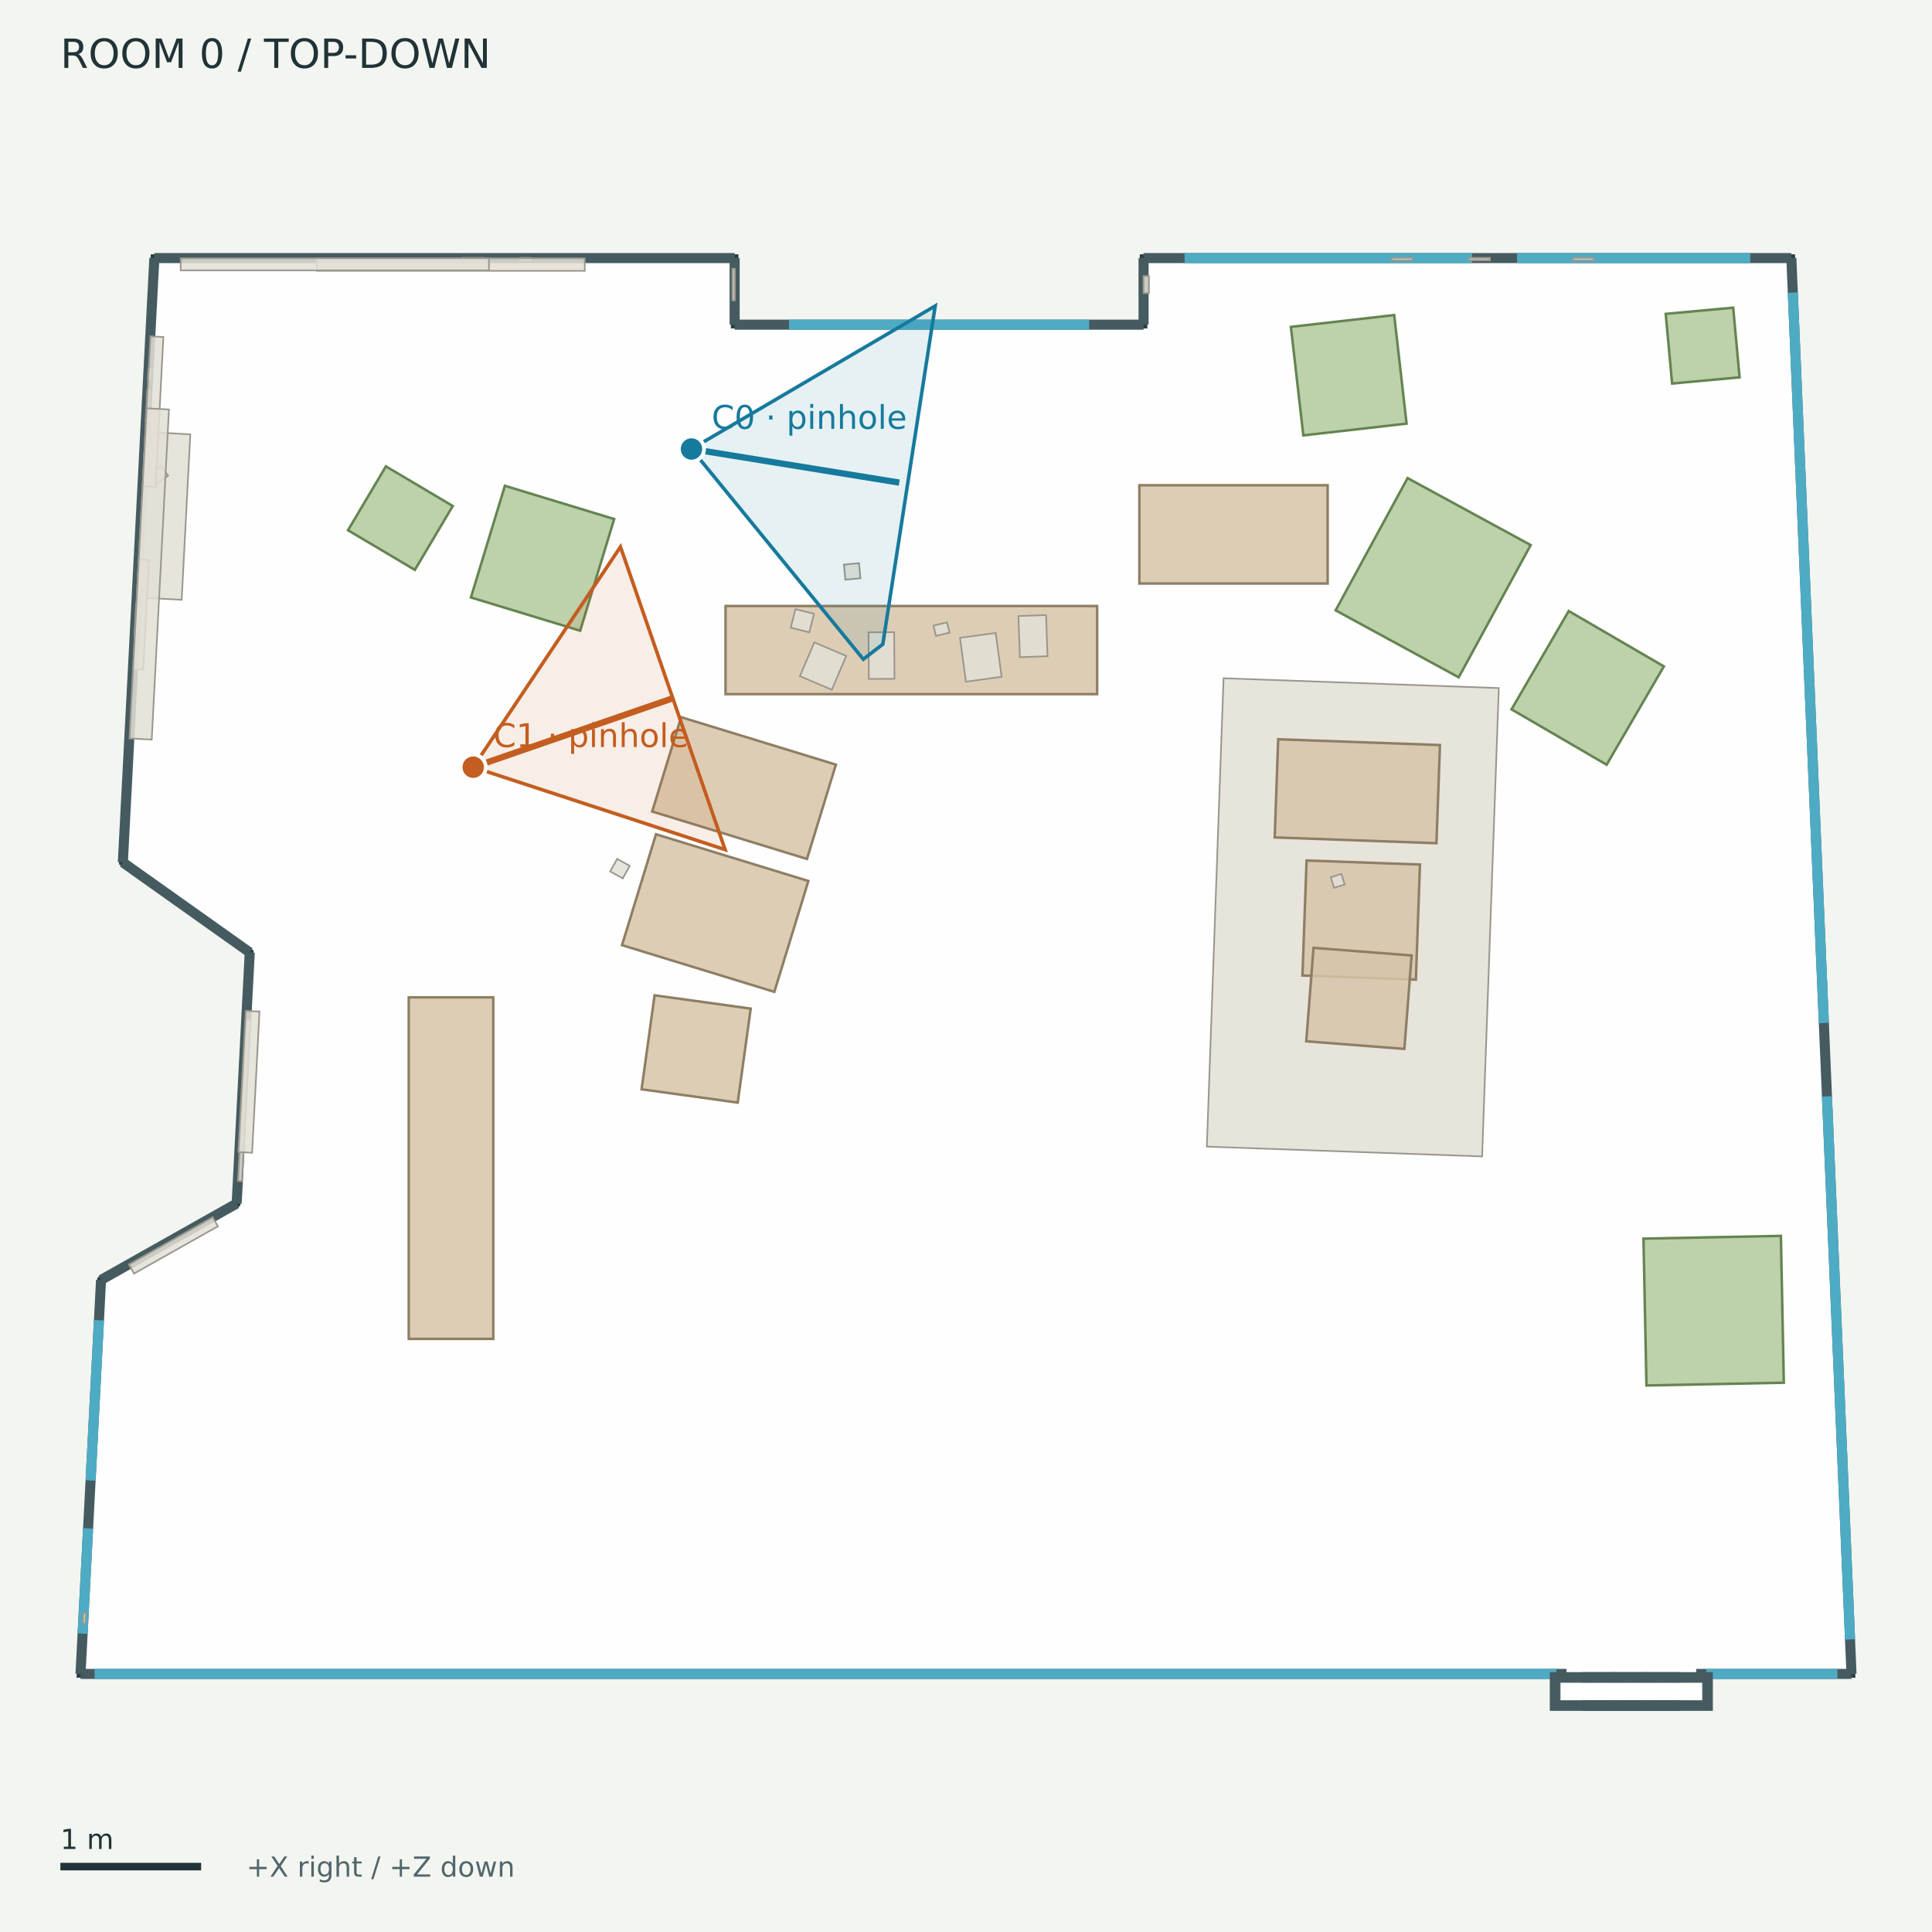
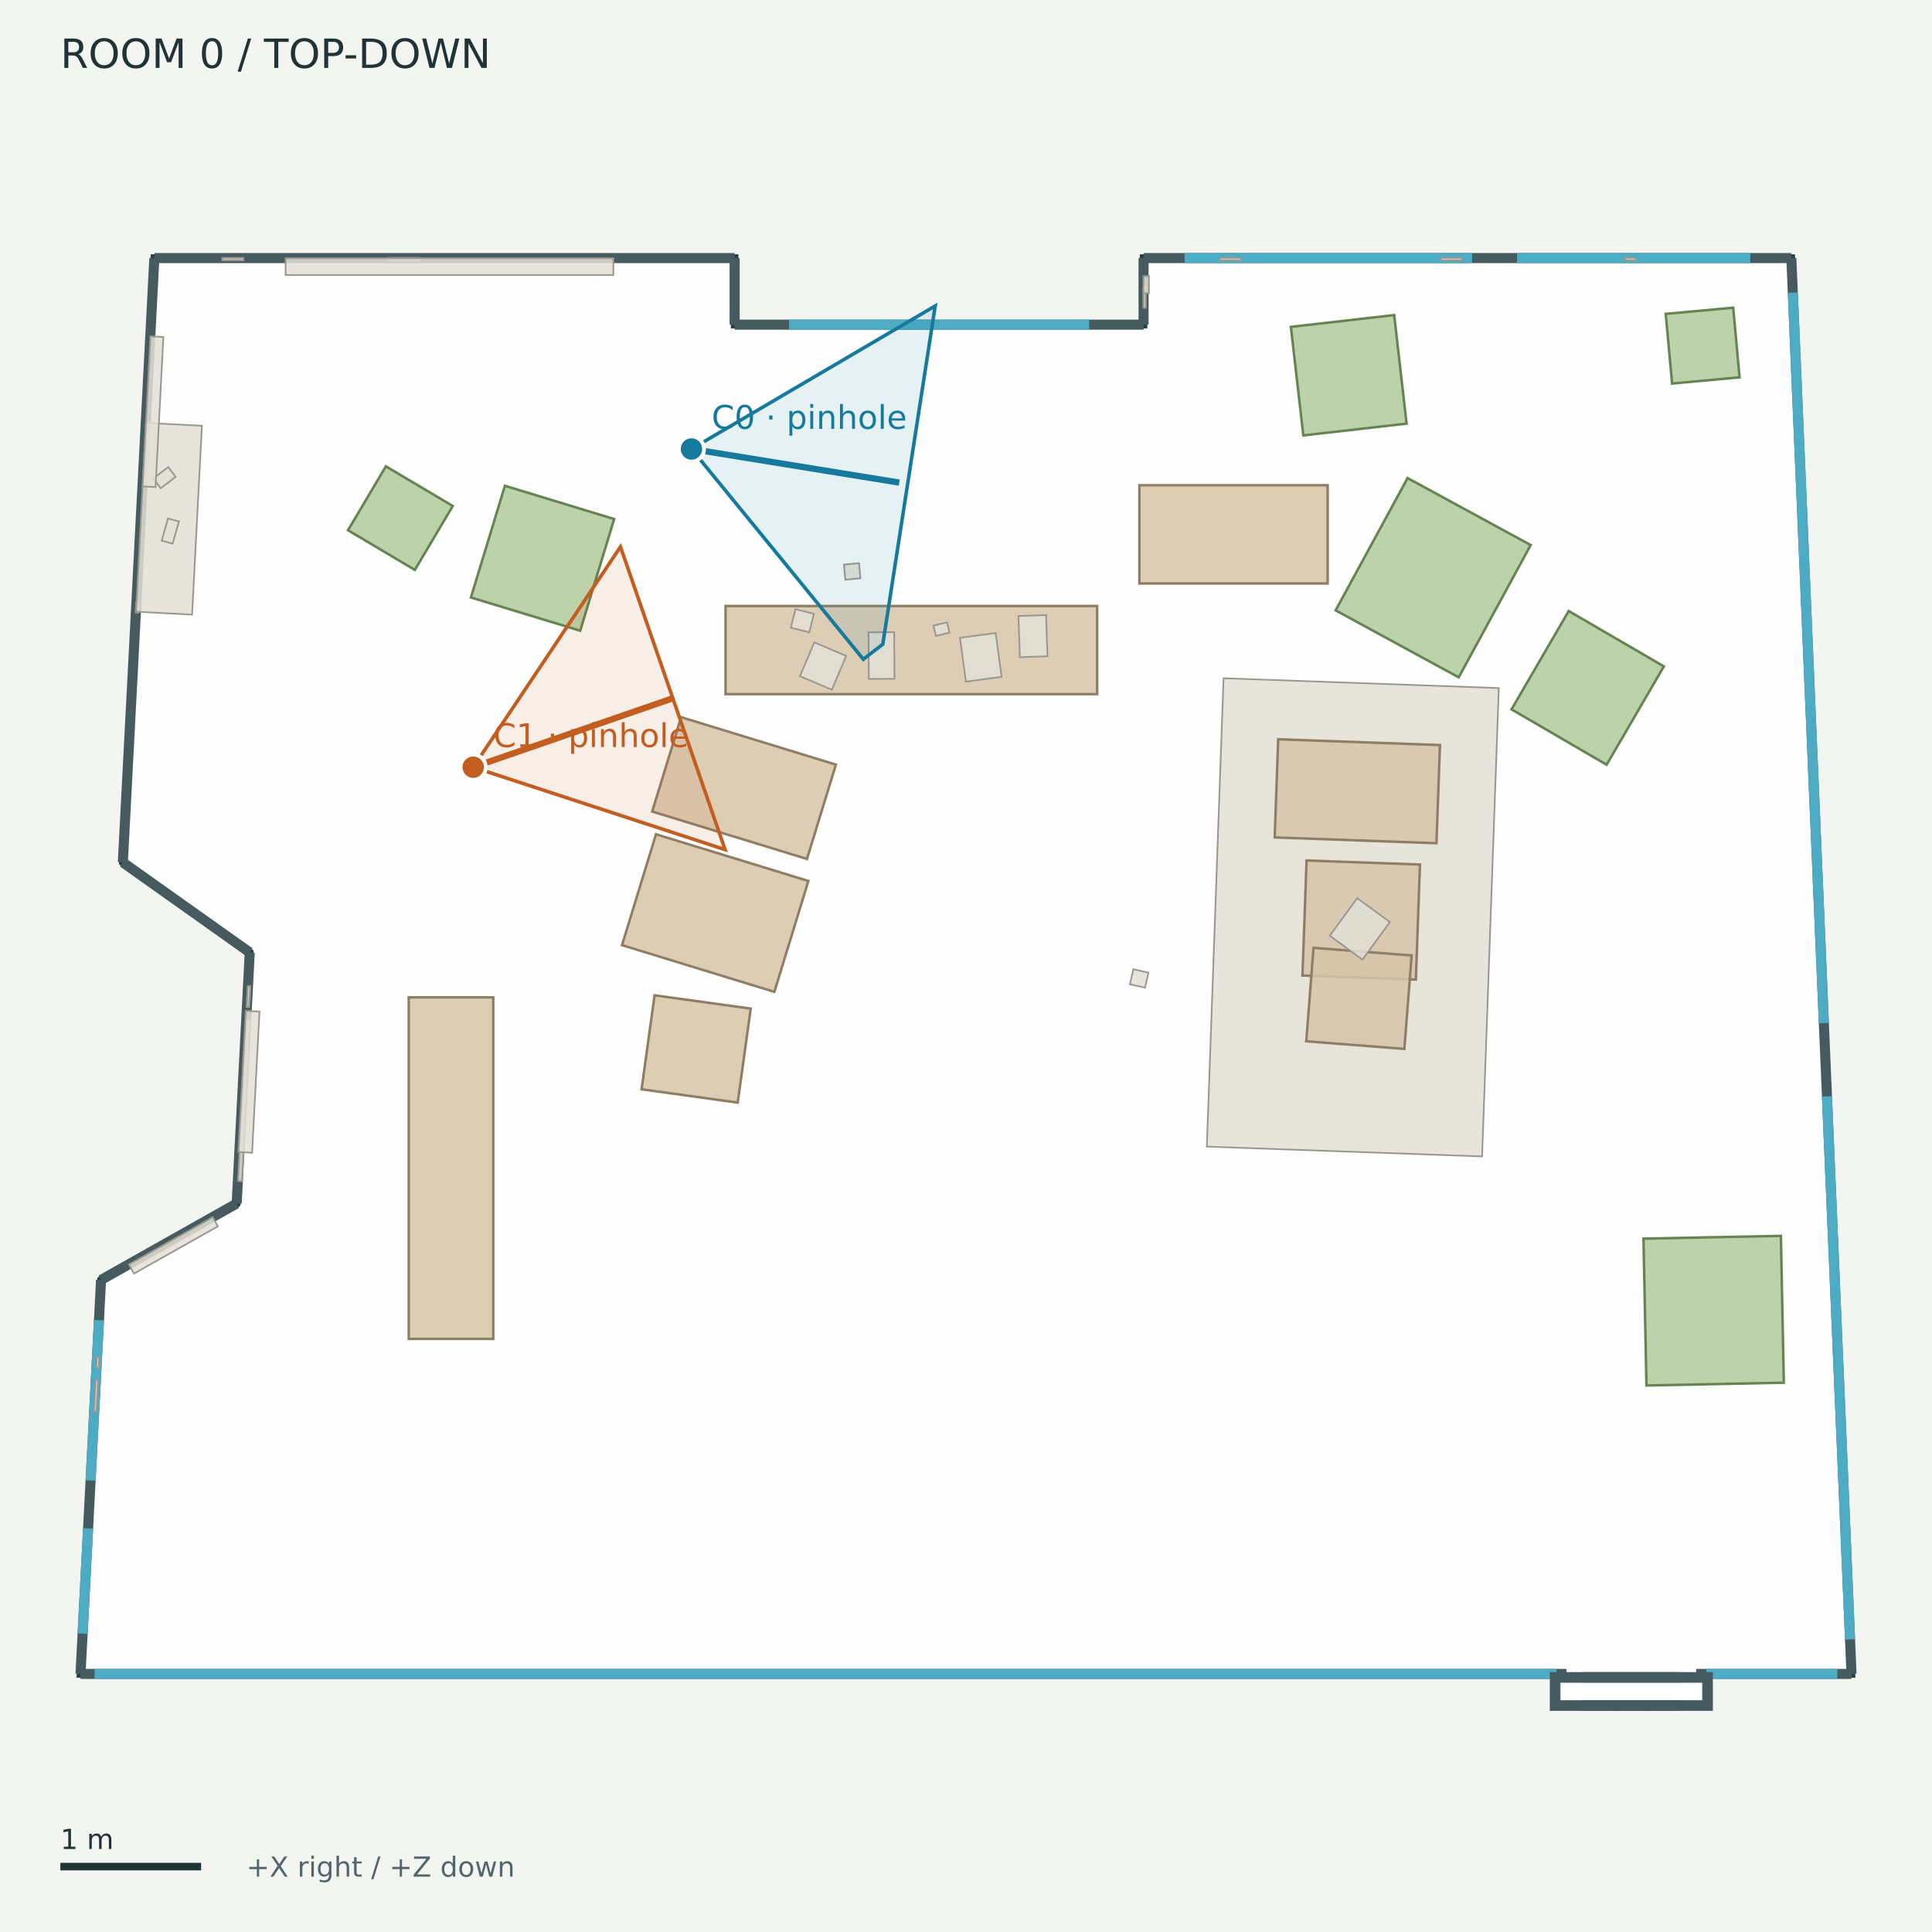
<svg xmlns="http://www.w3.org/2000/svg" width="768" height="768" viewBox="0 0 768 768">
  <rect width="100%" height="100%" fill="#f3f5f1" />
  <g font-family="DejaVu Sans">
    <defs>
      <clipPath id="map">
        <rect x="12" y="42" width="744" height="680" />
      </clipPath>
    </defs>
    <text x="24.00" y="27.00" font-size="16" fill="#203337">ROOM 0  /  TOP-DOWN</text>
    <g clip-path="url(#map)">
      <polygon points="61.36,102.59 292.03,102.59 292.03,129.06 454.58,129.06 454.58,102.59 712.09,102.59 736.00,665.41 32.00,665.41 40.17,508.79 94.08,478.42 99.28,378.62 48.83,342.81" fill="#ffffff" fill-opacity="0.85" stroke="#293f43" stroke-width="3" />
      <polyline points="61.36,102.59 292.03,102.59" fill="#455b60" fill-opacity="0.85" stroke="#455b60" stroke-width="4" />
      <polyline points="292.03,102.59 292.03,129.06" fill="#455b60" fill-opacity="0.85" stroke="#455b60" stroke-width="4" />
      <polyline points="292.03,129.06 454.58,129.06" fill="#455b60" fill-opacity="0.85" stroke="#455b60" stroke-width="4" />
      <polyline points="454.58,129.06 454.58,102.59" fill="#455b60" fill-opacity="0.85" stroke="#455b60" stroke-width="4" />
      <polyline points="454.58,102.59 712.09,102.59" fill="#455b60" fill-opacity="0.85" stroke="#455b60" stroke-width="4" />
      <polyline points="712.09,102.59 736.00,665.41" fill="#455b60" fill-opacity="0.85" stroke="#455b60" stroke-width="4" />
      <polyline points="736.00,665.41 32.00,665.41" fill="#455b60" fill-opacity="0.85" stroke="#455b60" stroke-width="4" />
      <polyline points="32.00,665.41 40.17,508.79" fill="#455b60" fill-opacity="0.85" stroke="#455b60" stroke-width="4" />
      <polyline points="40.17,508.79 94.08,478.42" fill="#455b60" fill-opacity="0.85" stroke="#455b60" stroke-width="4" />
      <polyline points="94.08,478.42 99.28,378.62" fill="#455b60" fill-opacity="0.85" stroke="#455b60" stroke-width="4" />
      <polyline points="99.28,378.62 48.83,342.81" fill="#455b60" fill-opacity="0.85" stroke="#455b60" stroke-width="4" />
      <polyline points="48.83,342.81 61.36,102.59" fill="#455b60" fill-opacity="0.85" stroke="#455b60" stroke-width="4" />
      <polyline points="313.65,129.06 432.97,129.06" fill="none" fill-opacity="0.85" stroke="#4eabc4" stroke-width="4" />
      <polyline points="470.91,102.59 585.17,102.59" fill="none" fill-opacity="0.85" stroke="#4eabc4" stroke-width="4" />
      <polyline points="603.03,102.59 695.76,102.59" fill="none" fill-opacity="0.85" stroke="#4eabc4" stroke-width="4" />
      <polyline points="712.67,116.30 725.01,406.67" fill="none" fill-opacity="0.85" stroke="#4eabc4" stroke-width="4" />
      <polyline points="726.24,435.83 735.42,651.70" fill="none" fill-opacity="0.85" stroke="#4eabc4" stroke-width="4" />
      <polyline points="32.84,649.39 35.02,607.54" fill="none" fill-opacity="0.85" stroke="#4eabc4" stroke-width="4" />
      <polyline points="36.01,588.50 39.34,524.81" fill="none" fill-opacity="0.85" stroke="#4eabc4" stroke-width="4" />
      <polyline points="37.60,665.41 618.68,665.41" fill="none" fill-opacity="0.85" stroke="#4eabc4" stroke-width="4" />
      <polyline points="678.28,665.41 730.40,665.41" fill="none" fill-opacity="0.85" stroke="#4eabc4" stroke-width="4" />
      <polyline points="622.71,665.41 674.25,665.41" fill="none" fill-opacity="0.85" stroke="#ffffff" stroke-width="5" />
      <polygon points="618.07,666.70 640.41,666.70 640.41,678.09 618.07,678.09" fill="#455b60" fill-opacity="0.85" stroke="#455b60" stroke-width="4" />
      <polygon points="630.90,666.70 653.24,666.70 653.24,678.09 630.90,678.09" fill="#455b60" fill-opacity="0.85" stroke="#455b60" stroke-width="4" />
      <polygon points="643.72,666.70 666.06,666.70 666.06,678.09 643.72,678.09" fill="#455b60" fill-opacity="0.85" stroke="#455b60" stroke-width="4" />
      <polygon points="656.55,666.70 678.89,666.70 678.89,678.09 656.55,678.09" fill="#455b60" fill-opacity="0.85" stroke="#455b60" stroke-width="4" />
      <polygon points="622.83,671.45 674.13,671.45 674.13,673.33 622.83,673.33" fill="none" fill-opacity="0.85" stroke="#ffffff" stroke-width="5" />
      <polygon points="288.42,240.90 436.13,240.90 436.13,275.93 288.42,275.93" fill="#d7c4a8" fill-opacity="0.85" stroke="#8e7e64" stroke-width="1" />
      <polygon points="452.92,192.89 527.76,192.89 527.76,231.95 452.92,231.95" fill="#d7c4a8" fill-opacity="0.85" stroke="#8e7e64" stroke-width="1" />
      <polygon points="260.77,331.64 321.34,350.21 307.82,394.28 247.26,375.71" fill="#d7c4a8" fill-opacity="0.85" stroke="#8e7e64" stroke-width="1" />
      <polygon points="270.76,285.09 332.28,303.95 320.78,341.45 259.26,322.59" fill="#d7c4a8" fill-opacity="0.85" stroke="#8e7e64" stroke-width="1" />
      <polygon points="260.21,395.65 298.42,400.94 293.25,438.30 255.04,433.01" fill="#d7c4a8" fill-opacity="0.85" stroke="#8e7e64" stroke-width="1" />
      <polygon points="162.49,532.23 162.49,396.46 196.08,396.46 196.08,532.23" fill="#d7c4a8" fill-opacity="0.85" stroke="#8e7e64" stroke-width="1" />
      <polygon points="654.49,550.75 653.31,492.38 707.93,491.28 709.10,549.65" fill="#b1c99c" fill-opacity="0.85" stroke="#648451" stroke-width="1" />
      <polygon points="688.97,122.31 691.51,150.00 664.69,152.46 662.15,124.77" fill="#b1c99c" fill-opacity="0.85" stroke="#648451" stroke-width="1" />
      <polygon points="153.40,185.38 179.98,201.14 164.91,226.54 138.34,210.78" fill="#b1c99c" fill-opacity="0.85" stroke="#648451" stroke-width="1" />
      <polygon points="187.20,237.50 200.71,193.11 244.14,206.33 230.63,250.72" fill="#b1c99c" fill-opacity="0.85" stroke="#648451" stroke-width="1" />
      <polygon points="559.14,168.39 518.09,173.08 513.15,129.94 554.21,125.24" fill="#b1c99c" fill-opacity="0.85" stroke="#648451" stroke-width="1" />
      <polygon points="579.86,269.25 530.93,242.62 559.54,190.05 608.47,216.67" fill="#b1c99c" fill-opacity="0.85" stroke="#648451" stroke-width="1" />
      <polygon points="600.85,281.98 623.59,242.89 661.41,264.90 638.66,303.99" fill="#b1c99c" fill-opacity="0.85" stroke="#648451" stroke-width="1" />
      <polygon points="486.38,269.61 595.80,273.52 589.16,459.70 479.74,455.80" fill="#e3dfd6" fill-opacity="0.85" stroke="#9a978e" stroke-width="0.65" />
      <polygon points="519.38,342.06 564.46,343.67 562.83,389.40 517.75,387.79" fill="#d7c4a8" fill-opacity="0.85" stroke="#8e7e64" stroke-width="1" />
      <polygon points="508.10,293.87 572.41,296.17 571.01,335.19 506.71,332.89" fill="#d7c4a8" fill-opacity="0.85" stroke="#8e7e64" stroke-width="1" />
      <polygon points="522.15,376.78 561.14,379.81 558.26,416.96 519.26,413.93" fill="#d7c4a8" fill-opacity="0.85" stroke="#8e7e64" stroke-width="1" />
-       <polygon points="625.20,102.50 633.59,102.50 633.59,103.50 625.20,103.50" fill="#e3dfd6" fill-opacity="0.85" stroke="#9a978e" stroke-width="0.65" />
-       <polygon points="183.74,102.50 192.14,102.50 192.14,103.50 183.74,103.50" fill="#e3dfd6" fill-opacity="0.85" stroke="#9a978e" stroke-width="0.65" />
-       <polygon points="583.86,102.50 592.26,102.50 592.26,103.50 583.86,103.50" fill="#e3dfd6" fill-opacity="0.85" stroke="#9a978e" stroke-width="0.65" />
-       <polygon points="553.19,102.50 561.58,102.50 561.58,103.50 553.19,103.50" fill="#e3dfd6" fill-opacity="0.85" stroke="#9a978e" stroke-width="0.65" />
-       <polygon points="32.95,645.35 33.17,641.16 34.18,641.22 33.96,645.41" fill="#e3dfd6" fill-opacity="0.85" stroke="#9a978e" stroke-width="0.65" />
-       <polygon points="58.75,150.88 58.97,146.69 59.97,146.74 59.76,150.93" fill="#e3dfd6" fill-opacity="0.85" stroke="#9a978e" stroke-width="0.65" />
-       <polygon points="57.87,167.71 58.53,155.14 59.53,155.19 58.88,167.76" fill="#e3dfd6" fill-opacity="0.85" stroke="#9a978e" stroke-width="0.65" />
-       <polygon points="292.13,106.83 292.13,119.42 291.12,119.42 291.12,106.83" fill="#e3dfd6" fill-opacity="0.85" stroke="#9a978e" stroke-width="0.65" />
-       <polygon points="53.46,252.32 54.11,239.75 55.12,239.80 54.46,252.37" fill="#e3dfd6" fill-opacity="0.85" stroke="#9a978e" stroke-width="0.65" />
-       <polygon points="530.31,352.92 529.02,348.70 533.24,347.41 534.53,351.63" fill="#e3dfd6" fill-opacity="0.85" stroke="#9a978e" stroke-width="0.65" />
+       <polygon points="38.25,543.71 38.47,539.52 39.48,539.57 39.26,543.76" fill="#e3dfd6" fill-opacity="0.85" stroke="#9a978e" stroke-width="0.65" />
+       <polygon points="645.98,102.50 650.18,102.50 650.18,103.50 645.98,103.50" fill="#e3dfd6" fill-opacity="0.85" stroke="#9a978e" stroke-width="0.65" />
+       <polygon points="37.35,561.13 38.00,548.56 39.01,548.61 38.35,561.19" fill="#e3dfd6" fill-opacity="0.85" stroke="#9a978e" stroke-width="0.65" />
+       <polygon points="454.49,122.39 454.49,114.00 455.50,114.00 455.50,122.39" fill="#e3dfd6" fill-opacity="0.85" stroke="#9a978e" stroke-width="0.65" />
+       <polygon points="154.29,102.50 166.88,102.50 166.88,103.50 154.29,103.50" fill="#e3dfd6" fill-opacity="0.85" stroke="#9a978e" stroke-width="0.65" />
+       <polygon points="484.88,102.50 493.28,102.50 493.28,103.50 484.88,103.50" fill="#e3dfd6" fill-opacity="0.85" stroke="#9a978e" stroke-width="0.65" />
+       <polygon points="95.08,457.46 95.51,449.07 96.52,449.13 96.08,457.51" fill="#e3dfd6" fill-opacity="0.85" stroke="#9a978e" stroke-width="0.65" />
+       <polygon points="98.23,397.08 98.44,392.89 99.45,392.94 99.23,397.13" fill="#e3dfd6" fill-opacity="0.85" stroke="#9a978e" stroke-width="0.65" />
+       <polygon points="88.39,102.50 96.78,102.50 96.78,103.50 88.39,103.50" fill="#e3dfd6" fill-opacity="0.85" stroke="#9a978e" stroke-width="0.65" />
+       <polygon points="572.75,102.50 581.14,102.50 581.14,103.50 572.75,103.50" fill="#e3dfd6" fill-opacity="0.85" stroke="#9a978e" stroke-width="0.65" />
+       <polygon points="53.92,243.54 54.13,239.35 55.14,239.40 54.92,243.59" fill="#e3dfd6" fill-opacity="0.85" stroke="#9a978e" stroke-width="0.65" />
+       <polygon points="552.50,366.53 541.59,381.46 528.60,371.98 539.52,357.04" fill="#e3dfd6" fill-opacity="0.85" stroke="#9a978e" stroke-width="0.65" />
      <polygon points="355.57,269.83 345.37,269.89 345.25,251.36 355.45,251.30" fill="#e3dfd6" fill-opacity="0.85" stroke="#9a978e" stroke-width="0.65" />
      <polygon points="416.40,260.86 405.42,261.25 404.84,244.88 415.83,244.50" fill="#e3dfd6" fill-opacity="0.85" stroke="#9a978e" stroke-width="0.65" />
      <polygon points="398.16,269.04 383.97,270.98 381.60,253.55 395.79,251.62" fill="#e3dfd6" fill-opacity="0.85" stroke="#9a978e" stroke-width="0.65" />
      <polygon points="323.69,255.35 336.38,260.75 330.66,274.18 317.98,268.78" fill="#e3dfd6" fill-opacity="0.85" stroke="#9a978e" stroke-width="0.65" />
      <polygon points="371.07,248.68 376.47,247.40 377.45,251.49 372.05,252.77" fill="#e3dfd6" fill-opacity="0.85" stroke="#9a978e" stroke-width="0.65" />
      <polygon points="321.72,251.36 314.35,249.52 316.19,242.15 323.56,243.99" fill="#e3dfd6" fill-opacity="0.85" stroke="#9a978e" stroke-width="0.65" />
      <polygon points="94.60,469.44 97.93,405.61 99.53,405.70 96.20,469.52" fill="#e3dfd6" fill-opacity="0.85" stroke="#9a978e" stroke-width="0.65" />
      <polygon points="51.23,502.63 84.55,483.85 86.60,487.49 53.28,506.27" fill="#e3dfd6" fill-opacity="0.85" stroke="#9a978e" stroke-width="0.65" />
-       <polygon points="54.38,237.49 57.81,171.71 75.65,172.64 72.22,238.42" fill="#e3dfd6" fill-opacity="0.85" stroke="#9a978e" stroke-width="0.65" />
-       <polygon points="206.84,102.50 211.03,102.50 211.03,103.50 206.84,103.50" fill="#e3dfd6" fill-opacity="0.85" stroke="#9a978e" stroke-width="0.65" />
-       <polygon points="125.96,102.65 232.45,102.65 232.45,107.67 125.96,107.67" fill="#e3dfd6" fill-opacity="0.85" stroke="#9a978e" stroke-width="0.65" />
-       <polygon points="63.87,185.17 66.84,189.05 60.91,193.60 57.93,189.72" fill="#e3dfd6" fill-opacity="0.85" stroke="#9a978e" stroke-width="0.65" />
-       <polygon points="52.90,265.97 55.17,222.41 59.21,222.62 56.94,266.18" fill="#e3dfd6" fill-opacity="0.85" stroke="#9a978e" stroke-width="0.65" />
+       <polygon points="98.06,400.30 98.50,391.92 99.50,391.97 99.06,400.35" fill="#e3dfd6" fill-opacity="0.85" stroke="#9a978e" stroke-width="0.65" />
+       <polygon points="54.09,243.16 58.00,168.09 80.27,169.25 76.36,244.33" fill="#e3dfd6" fill-opacity="0.85" stroke="#9a978e" stroke-width="0.65" />
+       <polygon points="113.54,102.65 243.82,102.65 243.82,109.33 113.54,109.33" fill="#e3dfd6" fill-opacity="0.85" stroke="#9a978e" stroke-width="0.65" />
+       <polygon points="66.85,185.67 69.83,189.55 63.89,194.11 60.92,190.23" fill="#e3dfd6" fill-opacity="0.85" stroke="#9a978e" stroke-width="0.65" />
+       <polygon points="66.79,206.08 71.13,207.31 68.63,216.13 64.28,214.90" fill="#e3dfd6" fill-opacity="0.85" stroke="#9a978e" stroke-width="0.65" />
      <polygon points="454.55,116.52 454.55,109.73 456.72,109.73 456.72,116.52" fill="#e3dfd6" fill-opacity="0.85" stroke="#9a978e" stroke-width="0.65" />
      <polygon points="56.69,193.33 59.80,133.69 64.95,133.96 61.84,193.60" fill="#e3dfd6" fill-opacity="0.85" stroke="#9a978e" stroke-width="0.65" />
      <polygon points="94.77,457.95 97.70,401.81 103.15,402.10 100.22,458.23" fill="#e3dfd6" fill-opacity="0.85" stroke="#9a978e" stroke-width="0.65" />
-       <polygon points="51.46,293.54 58.30,162.31 67.16,162.78 60.31,294.00" fill="#e3dfd6" fill-opacity="0.85" stroke="#9a978e" stroke-width="0.65" />
-       <polygon points="71.84,102.65 194.38,102.65 194.38,107.48 71.84,107.48" fill="#e3dfd6" fill-opacity="0.85" stroke="#9a978e" stroke-width="0.65" />
-       <polygon points="245.34,341.41 250.33,344.20 247.55,349.19 242.56,346.40" fill="#e3dfd6" fill-opacity="0.85" stroke="#9a978e" stroke-width="0.65" />
+       <polygon points="455.17,392.63 449.17,391.28 450.52,385.28 456.52,386.63" fill="#e3dfd6" fill-opacity="0.85" stroke="#9a978e" stroke-width="0.65" />
      <polygon points="336.04,230.44 335.47,224.44 341.47,223.87 342.04,229.87" fill="#e3dfd6" fill-opacity="0.85" stroke="#9a978e" stroke-width="0.65" />
      <g data-lens="pinhole">
        <polyline points="274.87,178.48 274.90,178.53 274.93,178.59 274.96,178.65 274.99,178.70 275.02,178.76 275.05,178.82 275.08,178.89 275.11,178.95 275.14,179.01 275.17,179.08 275.20,179.15 275.23,179.22 275.25,179.29 275.28,179.36 275.31,179.43 275.34,179.51 275.36,179.58 275.39,179.66 275.42,179.74 275.44,179.82 275.47,179.90 275.50,179.98 275.52,180.06 275.55,180.15 275.57,180.23 275.60,180.32 275.62,180.41 275.65,180.50 275.67,180.59 275.70,180.68 275.72,180.78 275.74,180.87" fill="none" stroke="#167a9d" opacity="0.65" stroke-width="1.5" />
        <polygon points="274.87,178.48 371.76,121.61 350.93,256.09 343.18,262.06" fill="#167a9d" fill-opacity="0.10" stroke="#167a9d" stroke-width="1.4" />
        <polyline points="274.87,178.48 357.47,191.84" fill="none" stroke="#167a9d" stroke-width="2.5" />
        <circle cx="274.874" cy="178.482" r="5" fill="#167a9d" stroke="white" stroke-width="1.5" />
        <text x="282.87" y="170.48" font-size="13" fill="#167a9d">C0 · pinhole</text>
      </g>
      <g data-lens="pinhole">
        <polyline points="188.11,304.97 188.11,305.00 188.10,305.04 188.09,305.08 188.08,305.13 188.07,305.18 188.05,305.24 188.03,305.31 188.00,305.38 187.98,305.45 187.95,305.54 187.91,305.62 187.88,305.71 187.84,305.81 187.79,305.92 187.75,306.02 187.70,306.14 187.65,306.26 187.60,306.38 187.54,306.51 187.48,306.65 187.42,306.79 187.35,306.93 187.28,307.09 187.21,307.24 187.13,307.40 187.06,307.57 186.98,307.74 186.89,307.92 186.81,308.10 186.72,308.29 186.62,308.48 186.53,308.68" fill="none" stroke="#c45d20" opacity="0.65" stroke-width="1.5" />
        <polygon points="188.11,304.97 246.64,217.38 248.01,221.29 288.24,337.75" fill="#c45d20" fill-opacity="0.10" stroke="#c45d20" stroke-width="1.4" />
        <polyline points="188.11,304.97 267.44,277.57" fill="none" stroke="#c45d20" stroke-width="2.5" />
        <circle cx="188.109" cy="304.968" r="5" fill="#c45d20" stroke="white" stroke-width="1.5" />
        <text x="196.11" y="296.97" font-size="13" fill="#c45d20">C1 · pinhole</text>
      </g>
    </g>
    <path d="M24 742 h55.953" stroke="#203337" stroke-width="3" />
    <text x="24.00" y="735.00" font-size="11" fill="#203337">1 m</text>
    <text x="97.95" y="746.00" font-size="11" fill="#52666b">+X right / +Z down</text>
  </g>
</svg>
